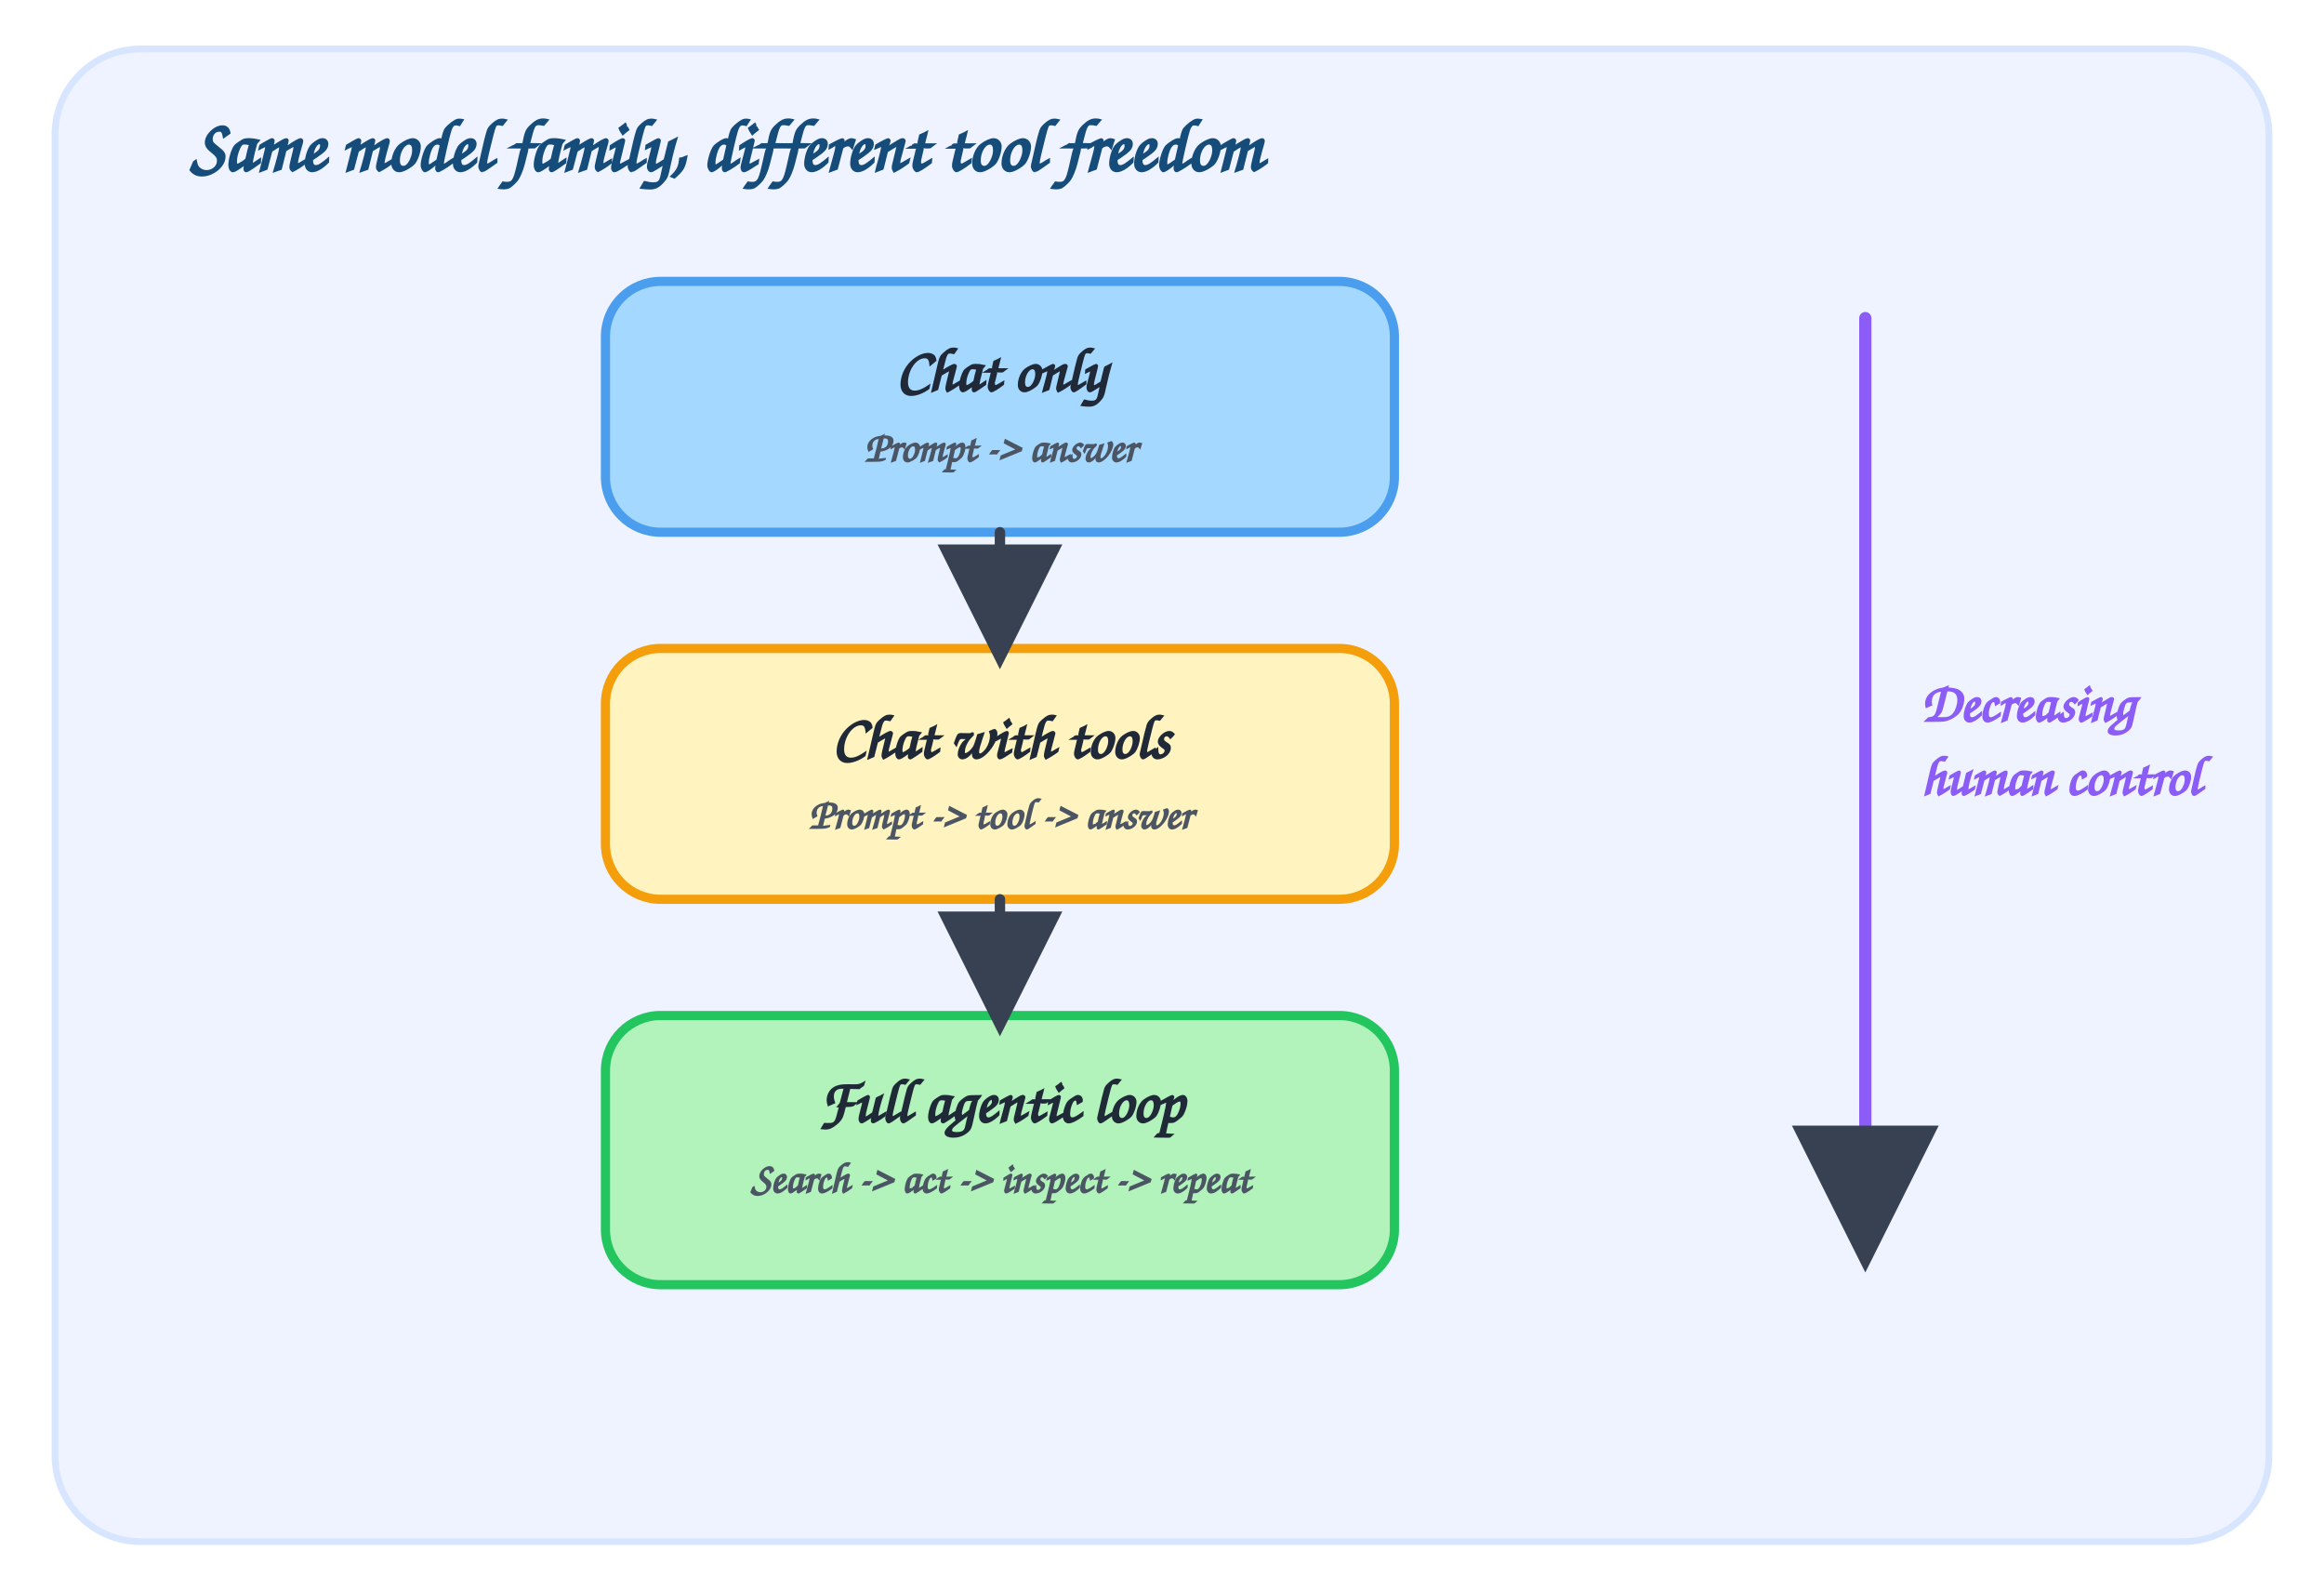
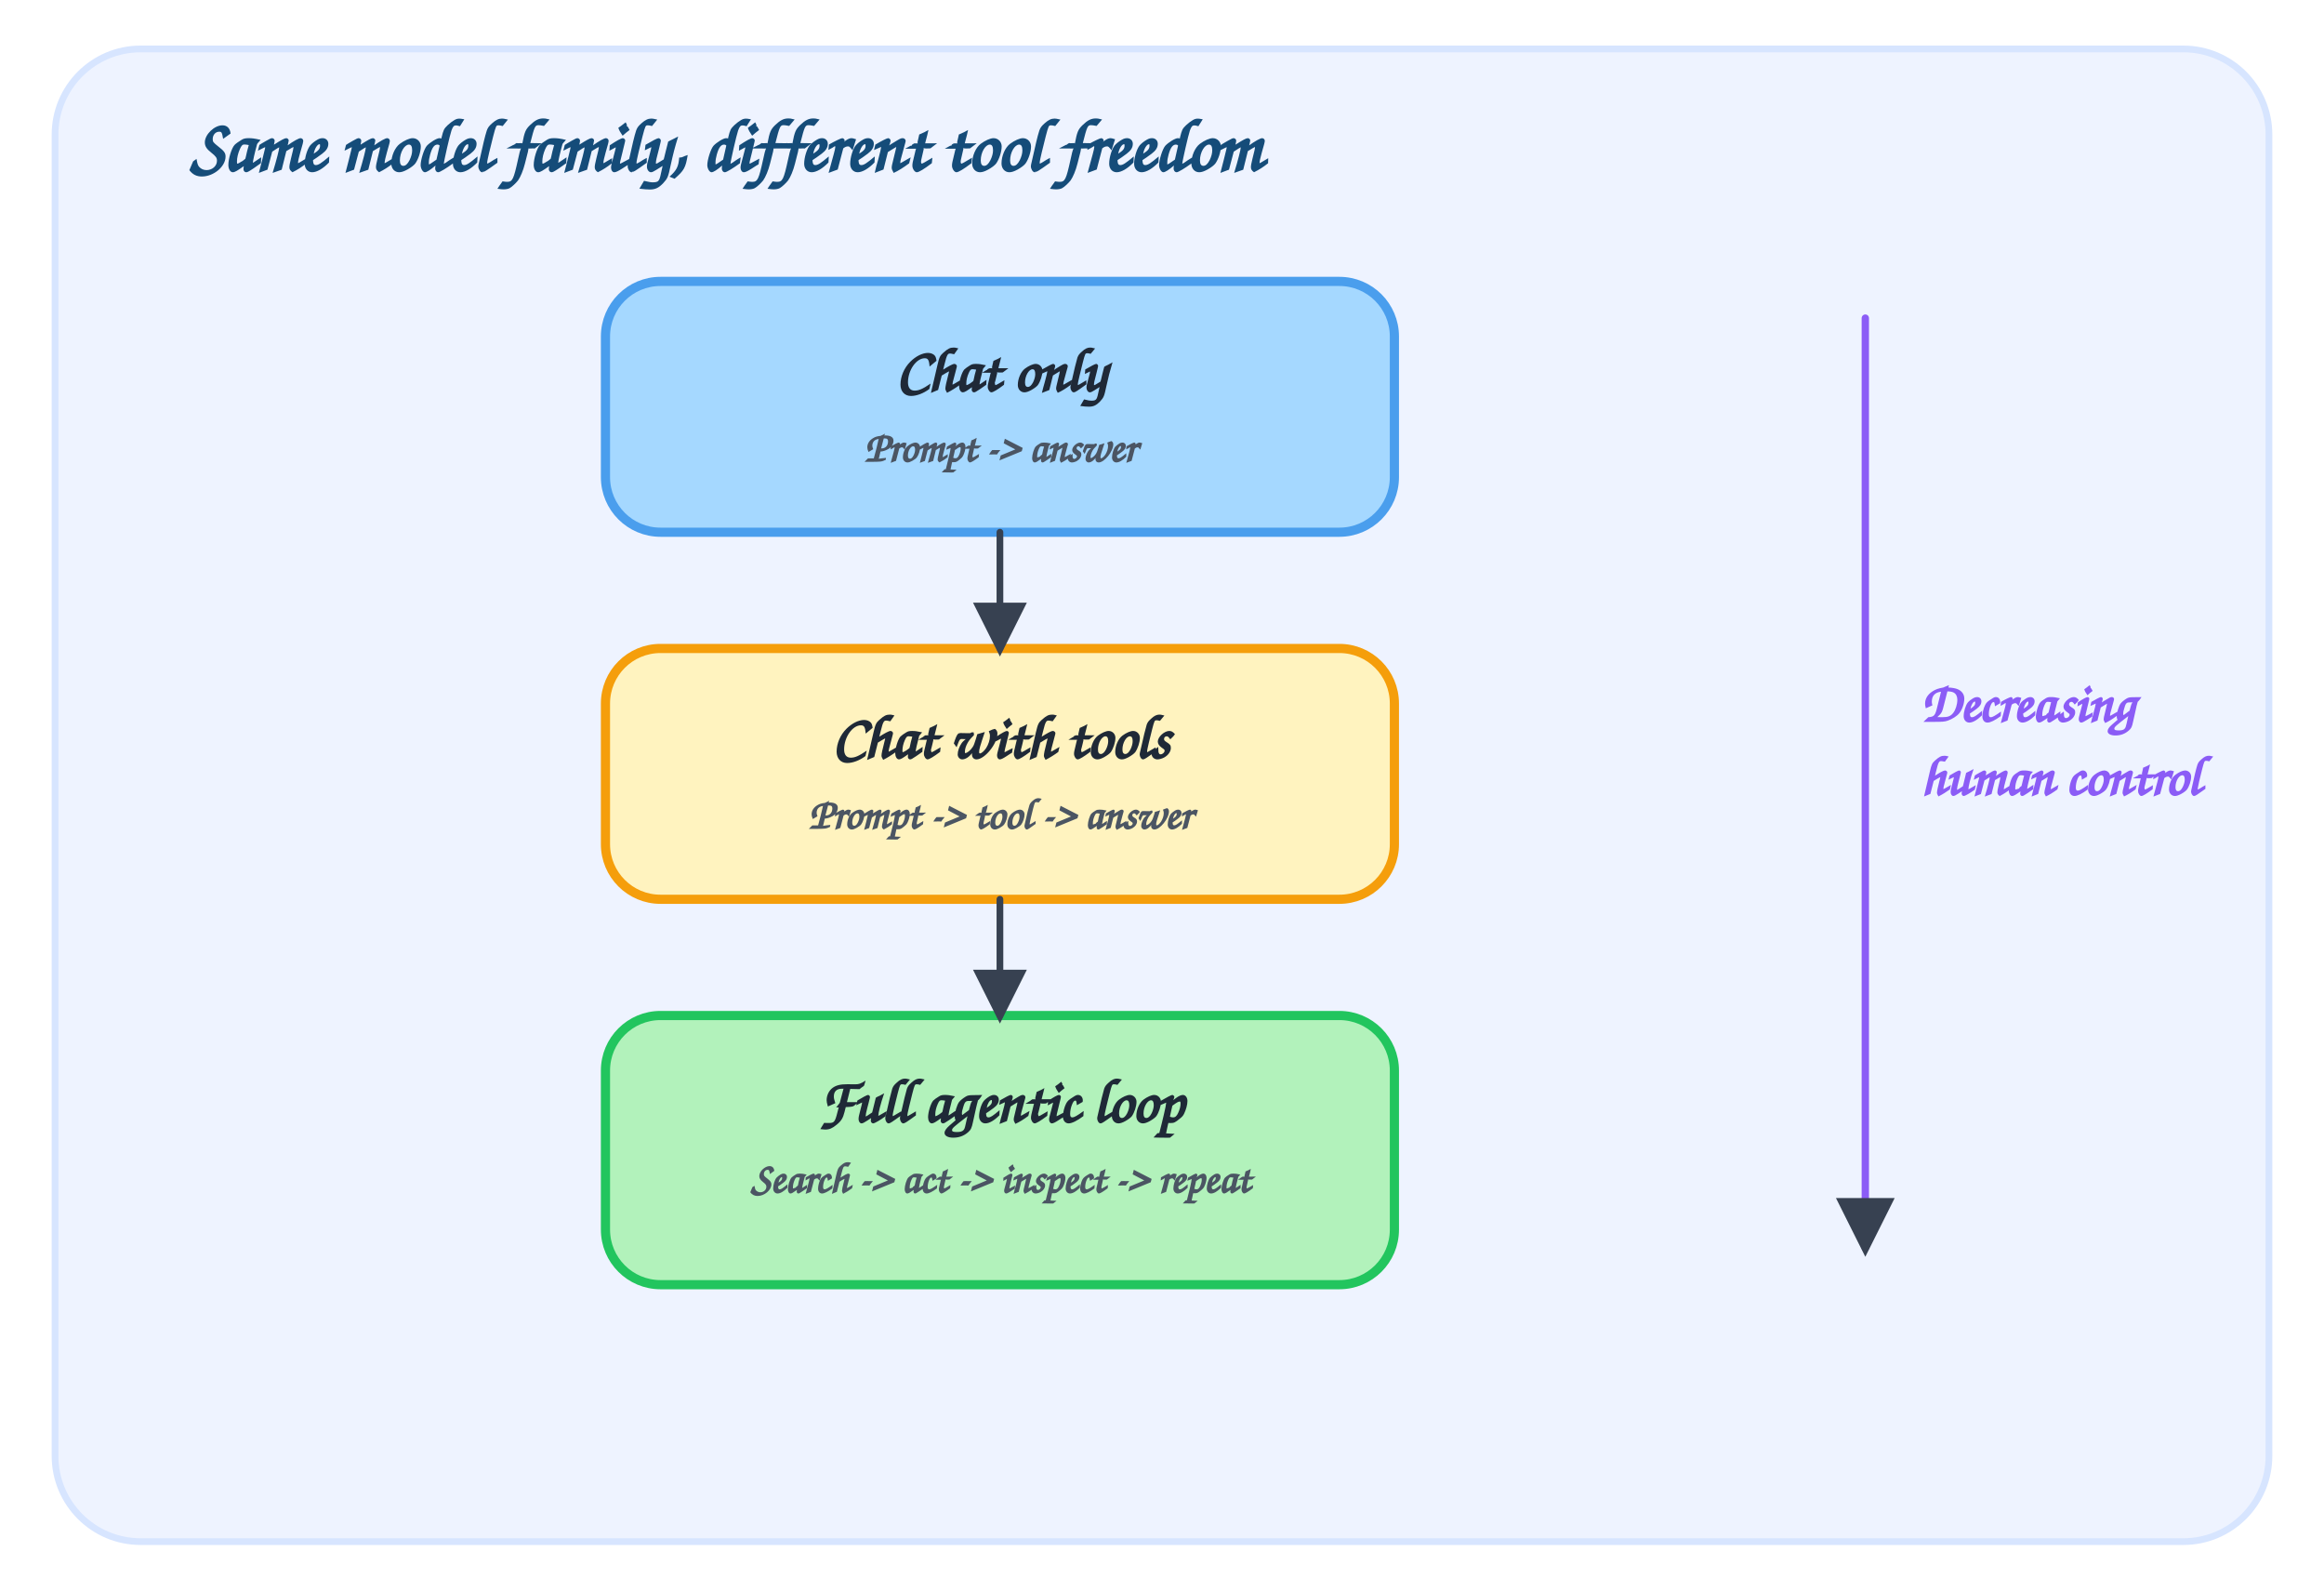
<svg xmlns="http://www.w3.org/2000/svg" viewBox="0 0 760 520" role="img" aria-labelledby="title desc">
  <defs>
-     <marker id="arrow" markerWidth="12" markerHeight="12" refX="10" refY="6" orient="auto" markerUnits="strokeWidth">
-       <path d="M0,0 L12,6 L0,12 z" fill="#374151" />
+     <marker id="arrow" markerWidth="8" markerHeight="8" refX="6.8" refY="4" orient="auto" markerUnits="strokeWidth">
+       <path d="M0,0 L8,4 L0,8 z" fill="#374151" />
    </marker>
    <style>
      .panel { fill: #eef3ff; stroke: #d7e5ff; stroke-width: 2.2; }
      .ink { fill: #154c79; font: 700 24px "Bradley Hand", "Marker Felt", "Comic Sans MS", cursive; }
      .boxtext { fill: #1f2937; font: 700 20px "Bradley Hand", "Marker Felt", "Comic Sans MS", cursive; text-anchor: middle; }
      .subtext { fill: #4b5563; font: 700 14px "Bradley Hand", "Marker Felt", "Comic Sans MS", cursive; text-anchor: middle; }
-       .arrow { fill: none; stroke: #374151; stroke-width: 3.4; stroke-linecap: round; stroke-linejoin: round; marker-end: url(#arrow); }
-       .control { fill: none; stroke: #8b5cf6; stroke-width: 4; stroke-linecap: round; marker-end: url(#arrow); }
+       .arrow { fill: none; stroke: #374151; stroke-width: 2.2; stroke-linecap: round; stroke-linejoin: round; marker-end: url(#arrow); }
+       .control { fill: none; stroke: #8b5cf6; stroke-width: 2.4; stroke-linecap: round; stroke-linejoin: round; marker-end: url(#arrow); }
      .controltext { fill: #8b5cf6; font: 700 18px "Bradley Hand", "Marker Felt", "Comic Sans MS", cursive; }
    </style>
  </defs>
  <rect class="panel" x="18" y="16" width="724" height="488" rx="28" />
  <text class="ink" x="62" y="56">Same model family, different tool freedom</text>
  <rect x="198" y="92" width="258" height="82" rx="18" fill="#a5d8ff" stroke="#4a9eed" stroke-width="3" />
  <text class="boxtext" x="327" y="128">Chat only</text>
  <text class="subtext" x="327" y="151">Prompt -&gt; answer</text>
  <rect x="198" y="212" width="258" height="82" rx="18" fill="#fff3bf" stroke="#f59e0b" stroke-width="3" />
  <text class="boxtext" x="327" y="248">Chat with tools</text>
  <text class="subtext" x="327" y="271">Prompt -&gt; tool -&gt; answer</text>
  <rect x="198" y="332" width="258" height="88" rx="18" fill="#b2f2bb" stroke="#22c55e" stroke-width="3" />
  <text class="boxtext" x="327" y="367">Full agentic loop</text>
  <text class="subtext" x="327" y="390">Search -&gt; act -&gt; inspect -&gt; repeat</text>
  <path class="arrow" d="M327 174 L327 212" />
  <path class="arrow" d="M327 294 L327 332" />
  <path class="control" d="M610 104 L610 408" />
  <text class="controltext" x="628" y="236">Decreasing</text>
  <text class="controltext" x="628" y="260">human control</text>
</svg>
